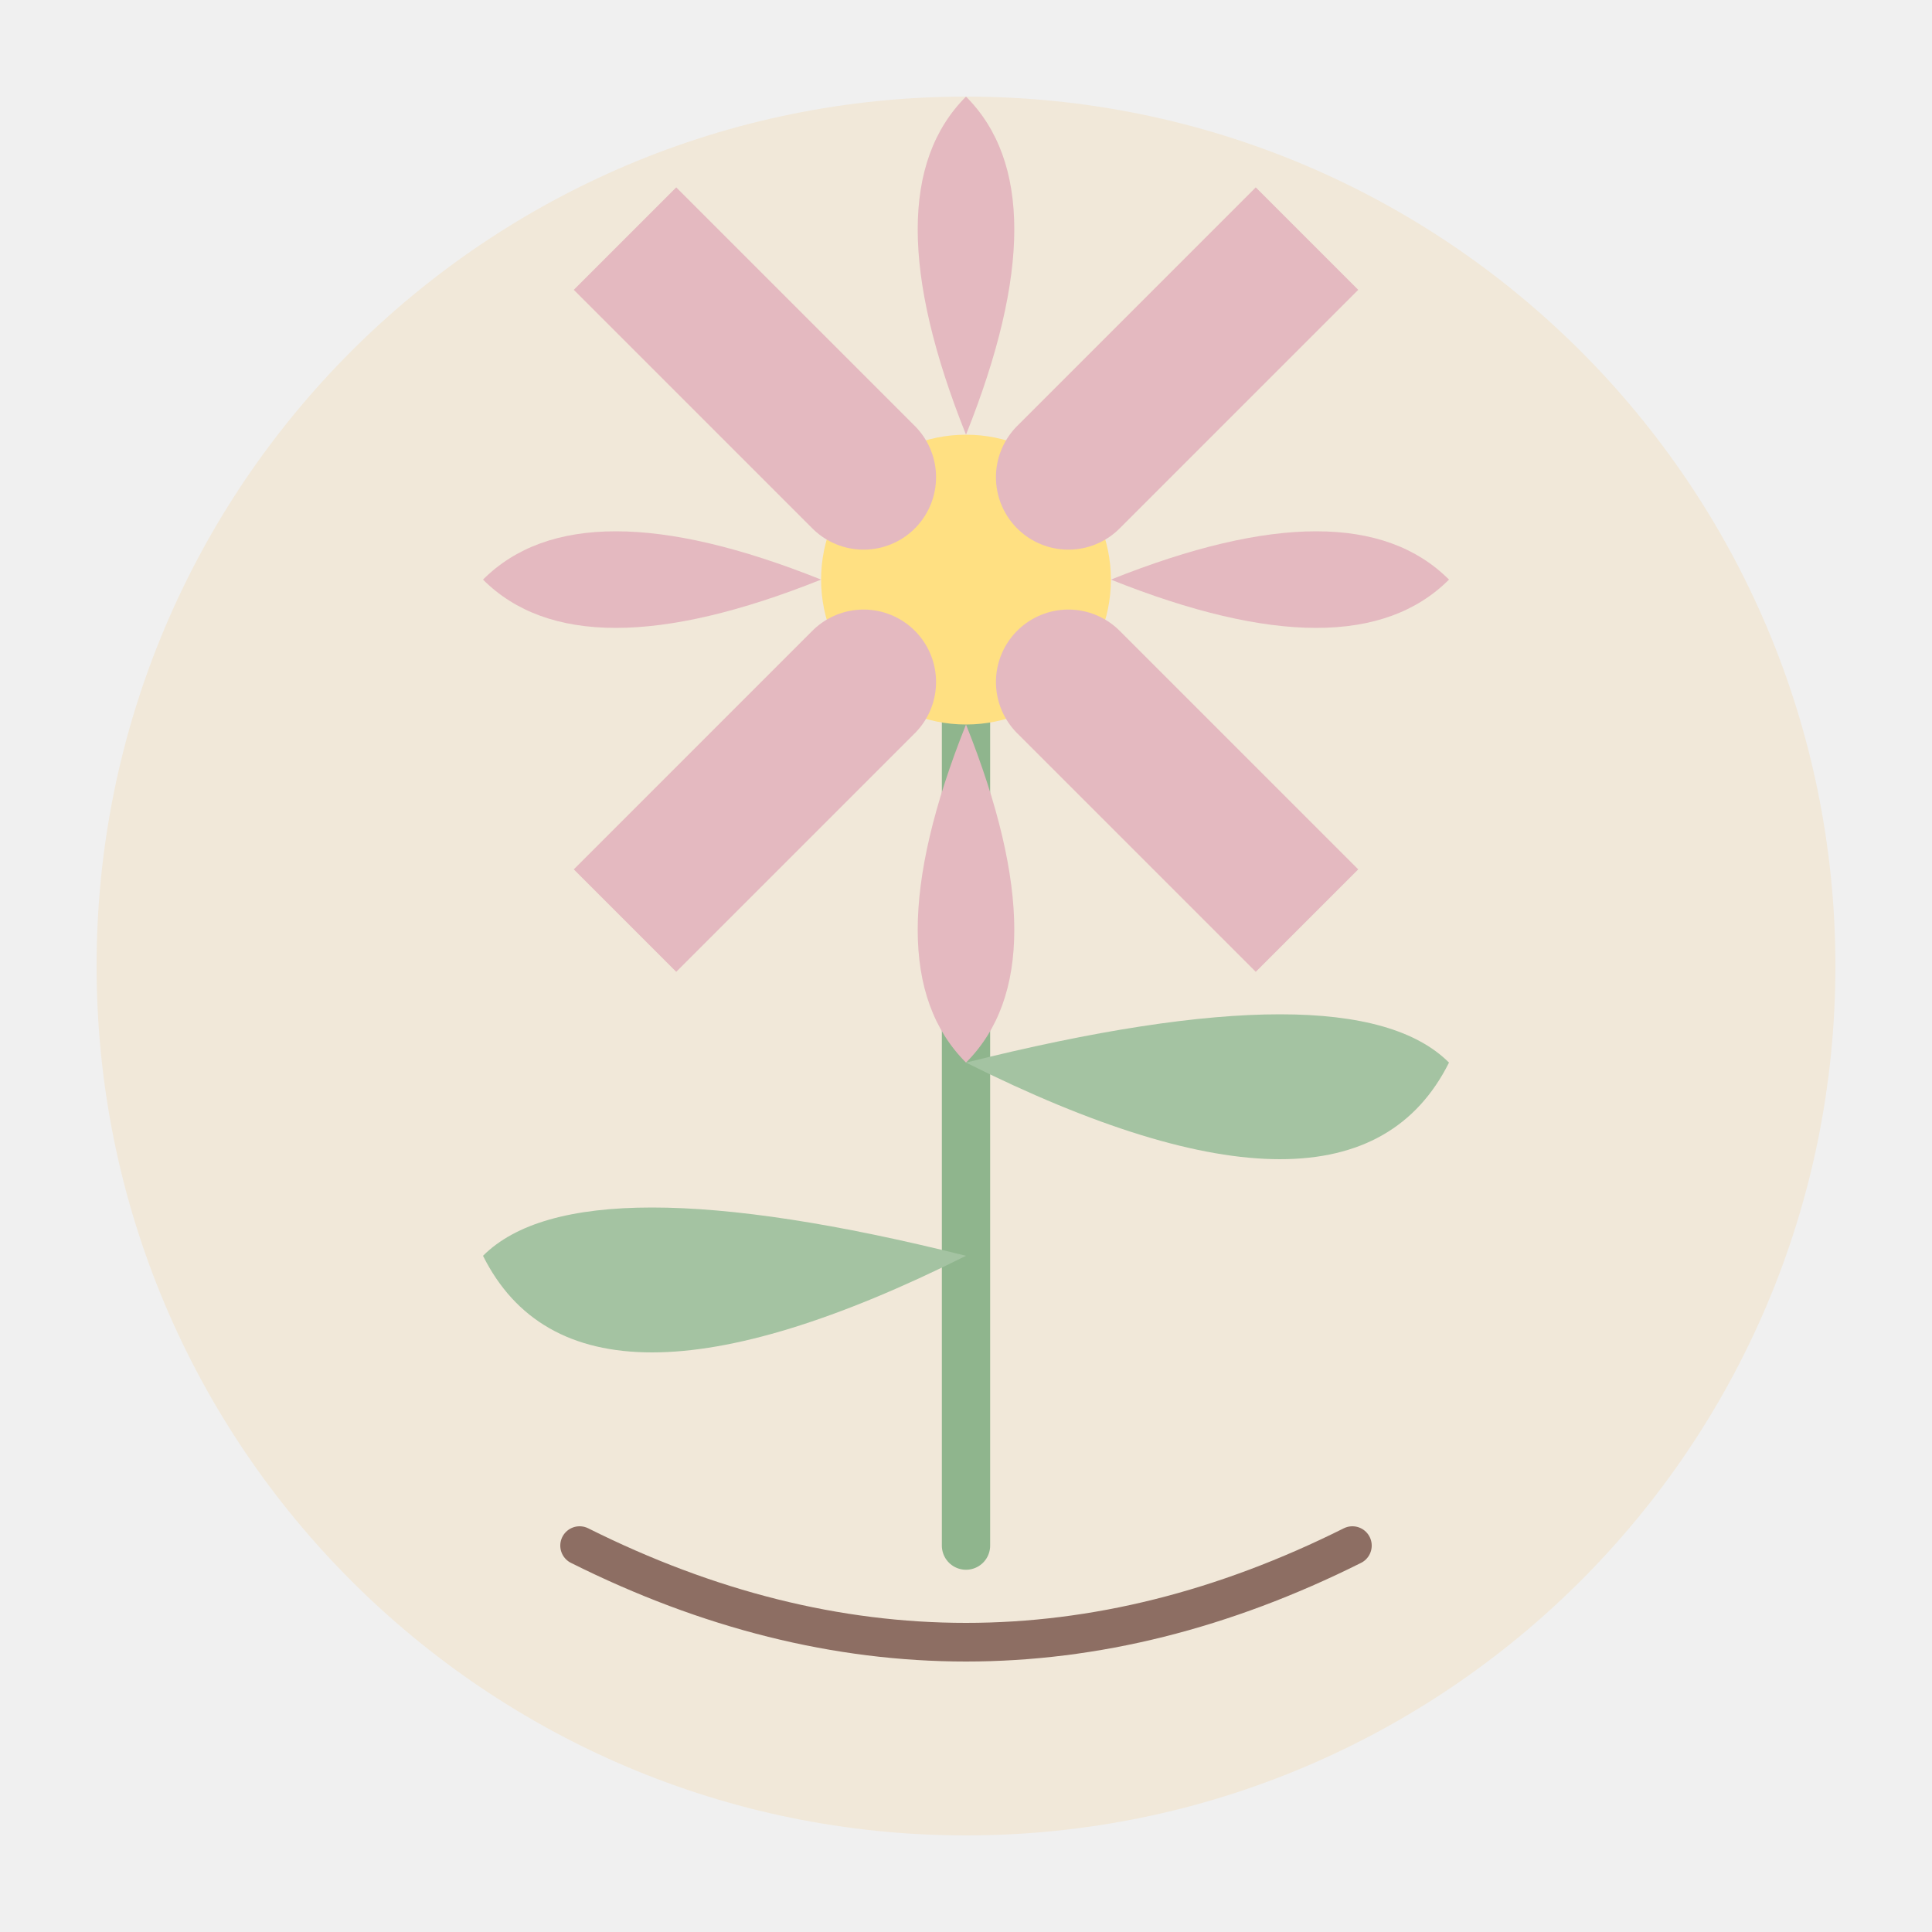
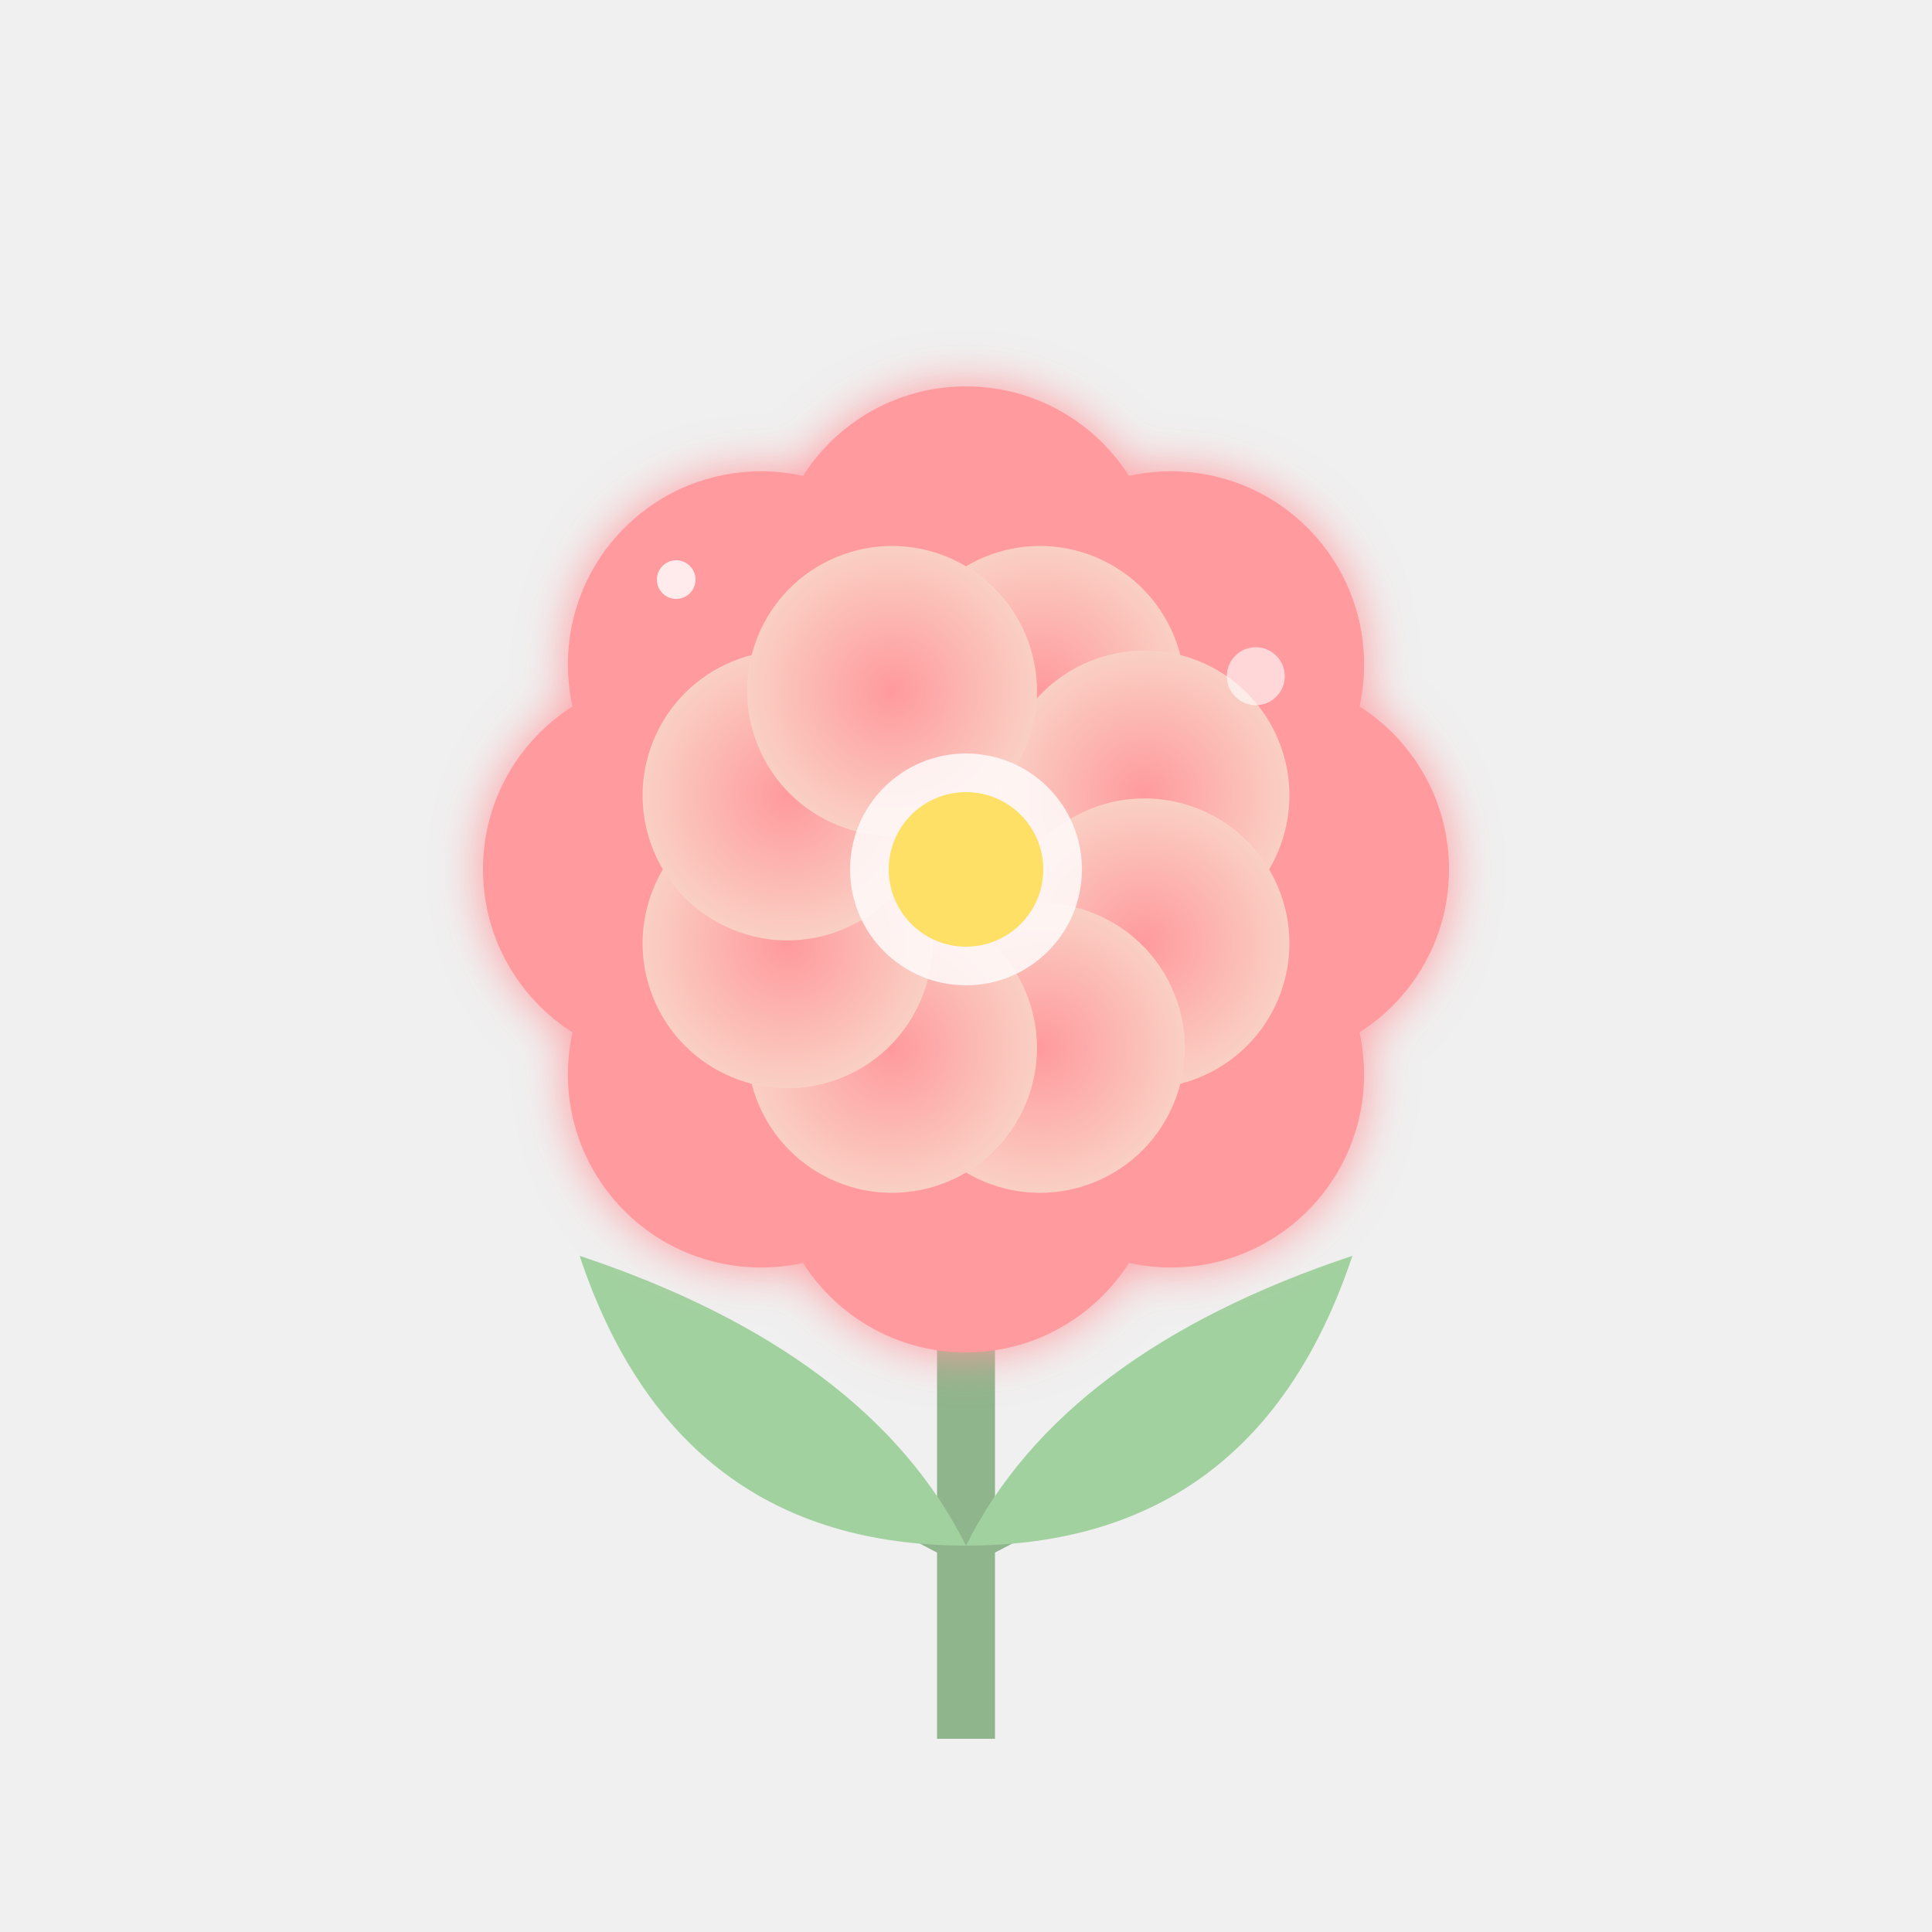
- <svg xmlns="http://www.w3.org/2000/svg" width="200" height="200" viewBox="0 0 200 200">
-   <circle cx="100" cy="100" r="90" fill="#F1E8D9" />
-   <path d="M60 160 Q100 180 140 160" stroke="#8D6E63" stroke-width="4" fill="none" stroke-linecap="round" />
-   <path d="M100 160 Q100 100 100 70" stroke="#8FB58D" stroke-width="5" fill="none" stroke-linecap="round" />
-   <path d="M100 130 Q60 120 50 130 Q60 150 100 130" fill="#A4C3A2" />
-   <path d="M100 110 Q140 100 150 110 Q140 130 100 110" fill="#A4C3A2" />
-   <g transform="translate(100, 60)">
-     <circle cx="0" cy="0" r="15" fill="#FFE082" />
-     <path d="M0 -15 Q10 -40 0 -50 Q-10 -40 0 -15" fill="#E4B9C0" />
-     <path d="M0 15 Q10 40 0 50 Q-10 40 0 15" fill="#E4B9C0" />
-     <path d="M15 0 Q40 10 50 0 Q40 -10 15 0" fill="#E4B9C0" />
-     <path d="M-15 0 Q-40 10 -50 0 Q-40 -10 -15 0" fill="#E4B9C0" />
-     <path d="M10 -10 Q30 -30 35 -35 Q30 -30 10 -10" fill="#E4B9C0" />
-     <path d="M10.6 -10.6 Q28 -28 35.3 -35.3 Q28 -28 10.6 -10.6" stroke="#E4B9C0" stroke-width="15" stroke-linecap="round" />
-     <path d="M-10.6 -10.6 Q-28 -28 -35.3 -35.3 Q-28 -28 -10.6 -10.6" stroke="#E4B9C0" stroke-width="15" stroke-linecap="round" />
-     <path d="M10.6 10.6 Q28 28 35.3 35.3 Q28 28 10.6 10.6" stroke="#E4B9C0" stroke-width="15" stroke-linecap="round" />
-     <path d="M-10.6 10.6 Q-28 28 -35.3 35.3 Q-28 28 -10.6 10.6" stroke="#E4B9C0" stroke-width="15" stroke-linecap="round" />
+ <svg xmlns="http://www.w3.org/2000/svg" viewBox="0 0 200 200">
+   <defs>
+     <radialGradient id="grad1" cx="50%" cy="50%" r="50%" fx="50%" fy="50%">
+       <stop offset="0%" style="stop-color:#ff9a9e;stop-opacity:1" />
+       <stop offset="100%" style="stop-color:#fad0c4;stop-opacity:1" />
+     </radialGradient>
+     <filter id="glow">
+       <feGaussianBlur stdDeviation="2.5" result="coloredBlur" />
+       <feMerge>
+         <feMergeNode in="coloredBlur" />
+         <feMergeNode in="SourceGraphic" />
+       </feMerge>
+     </filter>
+   </defs>
+   <path d="M100 180 Q100 140 100 110" stroke="#8FB58D" stroke-width="6" fill="none" />
+   <path d="M100 160 Q120 150 130 140" stroke="#8FB58D" stroke-width="4" fill="none" />
+   <path d="M100 160 Q80 150 70 140" stroke="#8FB58D" stroke-width="4" fill="none" />
+   <path d="M100 160 Q130 160 140 130 Q110 140 100 160" fill="#A2D1A0" />
+   <path d="M100 160 Q70 160 60 130 Q90 140 100 160" fill="#A2D1A0" />
+   <g transform="translate(100, 90)" filter="url(#glow)">
+     <circle cx="0" cy="-30" r="20" fill="#ff9a9e" transform="rotate(0)" />
+     <circle cx="0" cy="-30" r="20" fill="#ff9a9e" transform="rotate(45)" />
+     <circle cx="0" cy="-30" r="20" fill="#ff9a9e" transform="rotate(90)" />
+     <circle cx="0" cy="-30" r="20" fill="#ff9a9e" transform="rotate(135)" />
+     <circle cx="0" cy="-30" r="20" fill="#ff9a9e" transform="rotate(180)" />
+     <circle cx="0" cy="-30" r="20" fill="#ff9a9e" transform="rotate(225)" />
+     <circle cx="0" cy="-30" r="20" fill="#ff9a9e" transform="rotate(270)" />
+     <circle cx="0" cy="-30" r="20" fill="#ff9a9e" transform="rotate(315)" />
  </g>
+   <g transform="translate(100, 90)">
+     <circle cx="0" cy="-20" r="15" fill="url(#grad1)" transform="rotate(22.5)" />
+     <circle cx="0" cy="-20" r="15" fill="url(#grad1)" transform="rotate(67.5)" />
+     <circle cx="0" cy="-20" r="15" fill="url(#grad1)" transform="rotate(112.5)" />
+     <circle cx="0" cy="-20" r="15" fill="url(#grad1)" transform="rotate(157.5)" />
+     <circle cx="0" cy="-20" r="15" fill="url(#grad1)" transform="rotate(202.5)" />
+     <circle cx="0" cy="-20" r="15" fill="url(#grad1)" transform="rotate(247.5)" />
+     <circle cx="0" cy="-20" r="15" fill="url(#grad1)" transform="rotate(292.5)" />
+     <circle cx="0" cy="-20" r="15" fill="url(#grad1)" transform="rotate(337.5)" />
+   </g>
+   <circle cx="100" cy="90" r="12" fill="#fff" opacity="0.8" />
+   <circle cx="100" cy="90" r="8" fill="#ffe066" />
+   <circle cx="70" cy="60" r="2" fill="#fff" opacity="0.8">
+     <animate attributeName="opacity" values="0;1;0" dur="2s" repeatCount="indefinite" />
+   </circle>
+   <circle cx="130" cy="70" r="3" fill="#fff" opacity="0.6">
+     <animate attributeName="opacity" values="0;1;0" dur="3s" repeatCount="indefinite" />
+   </circle>
</svg>
